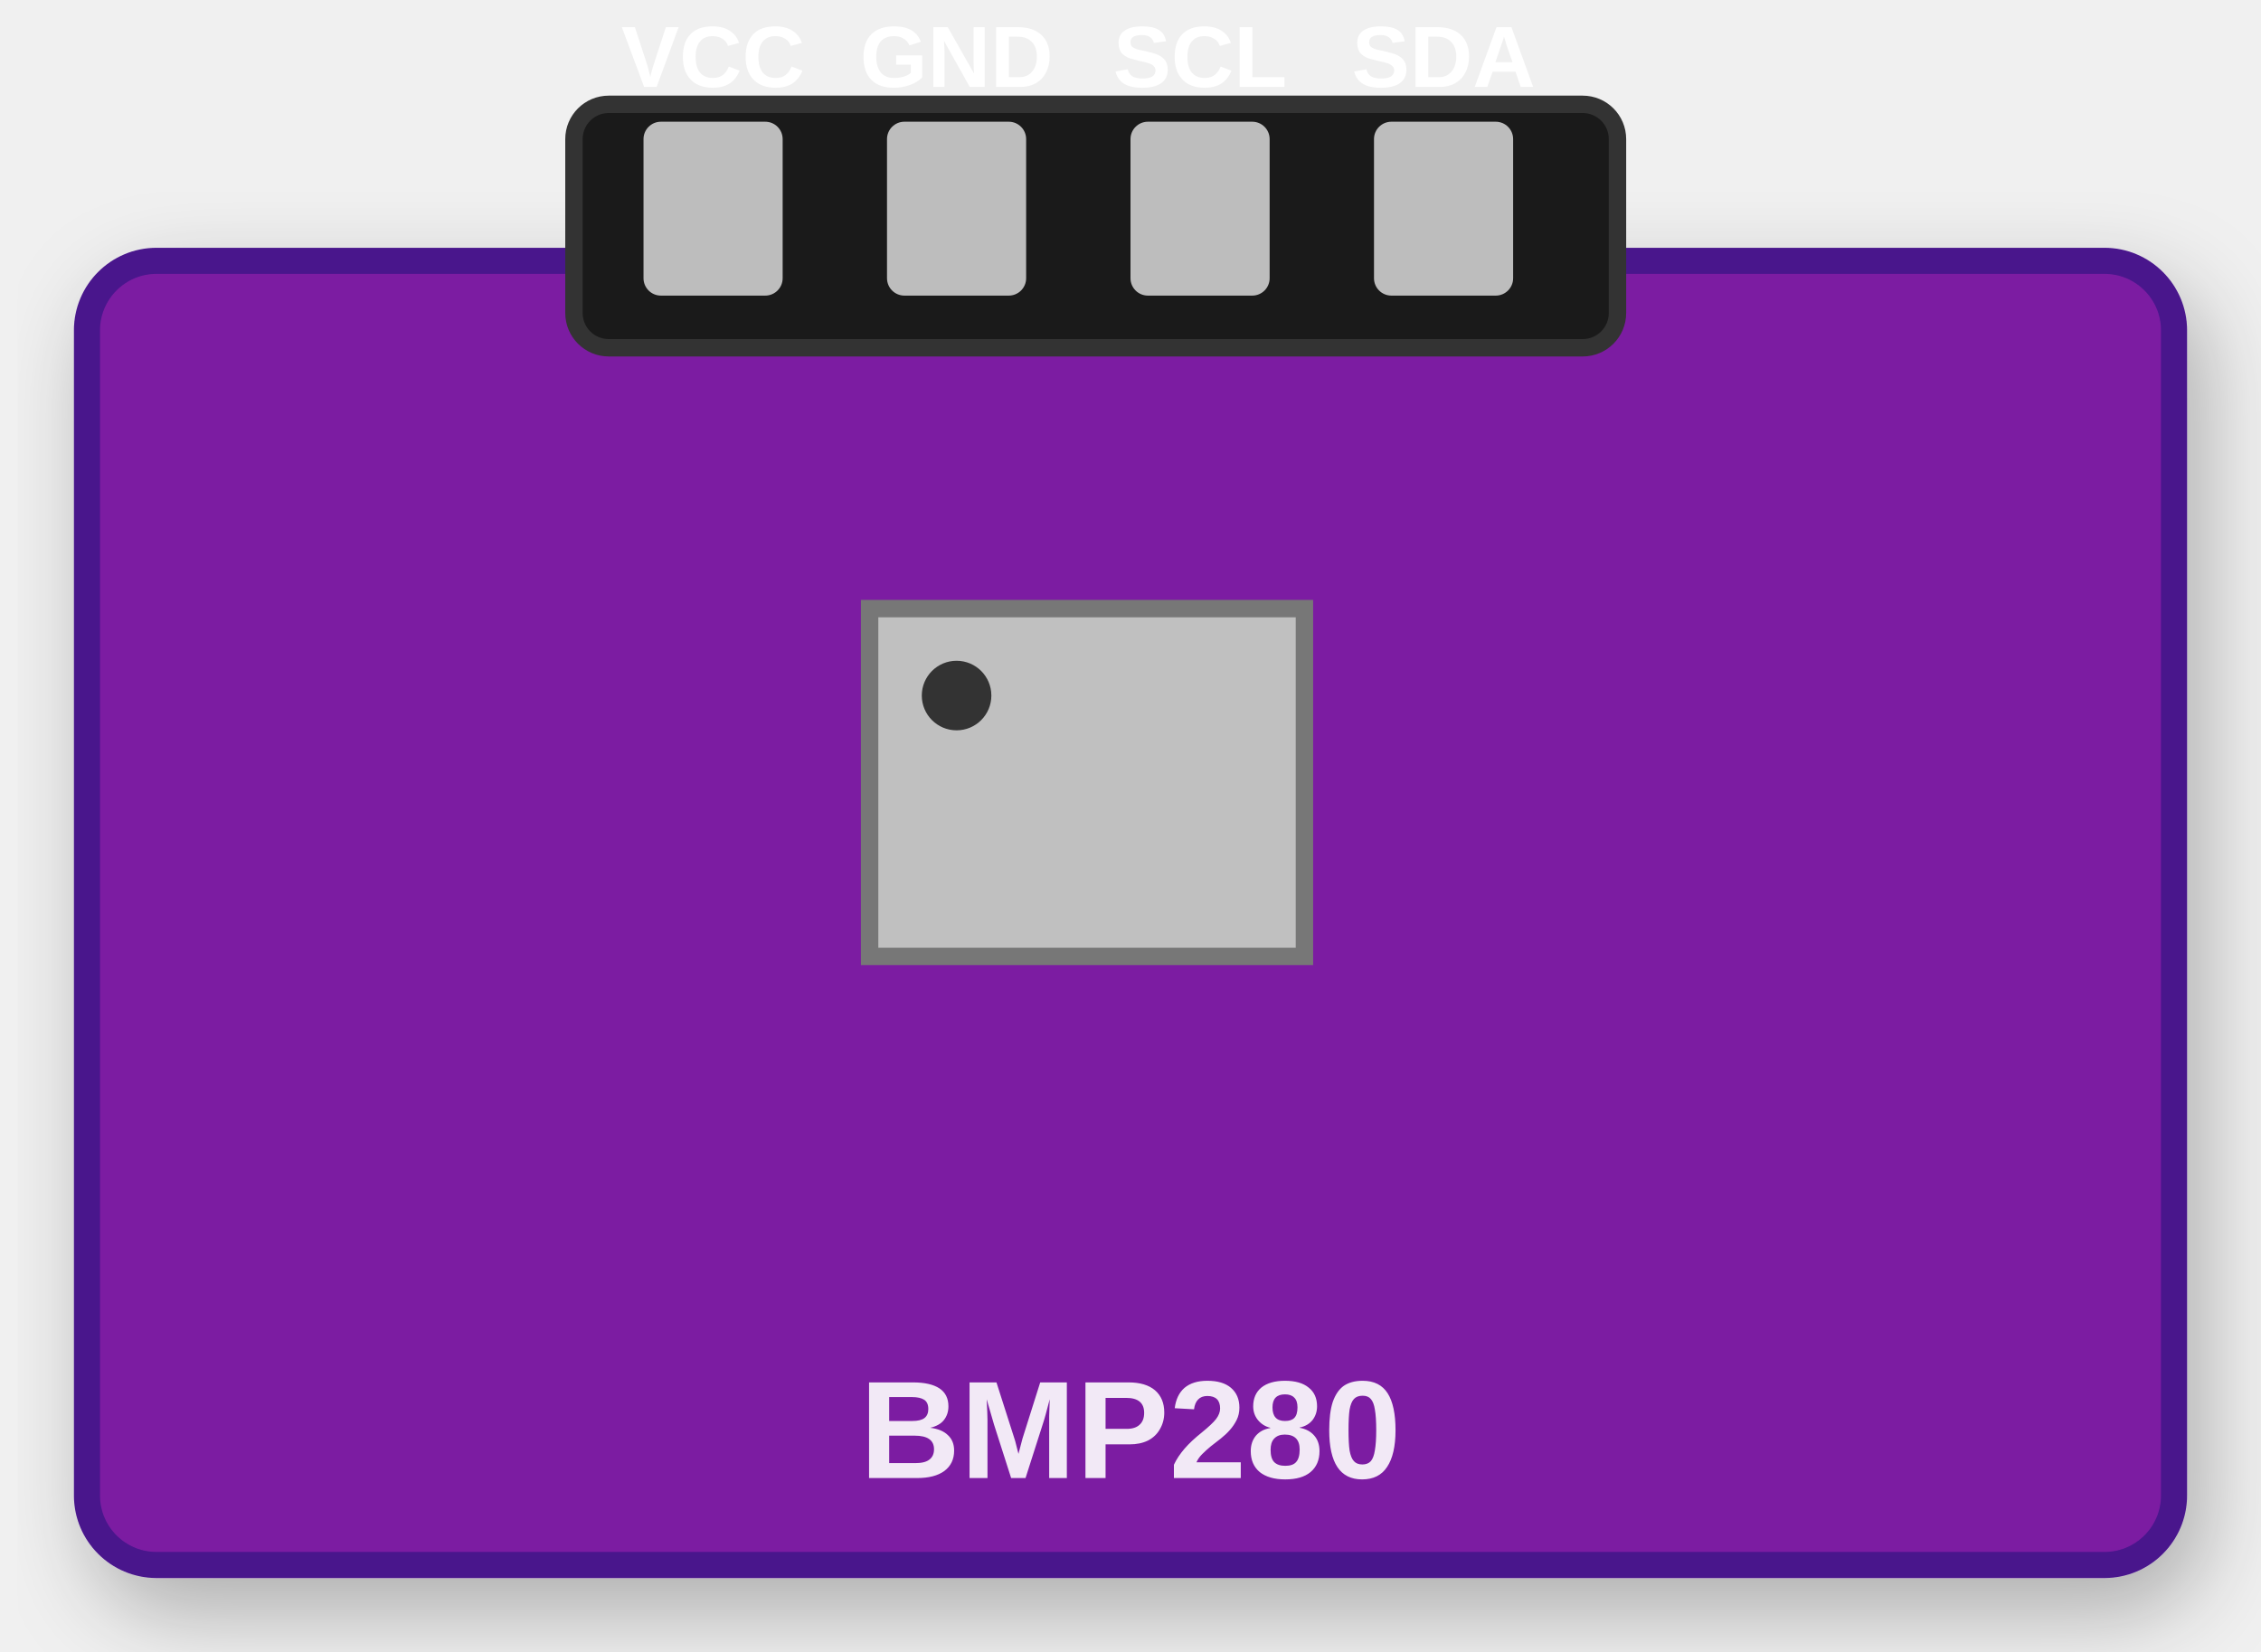
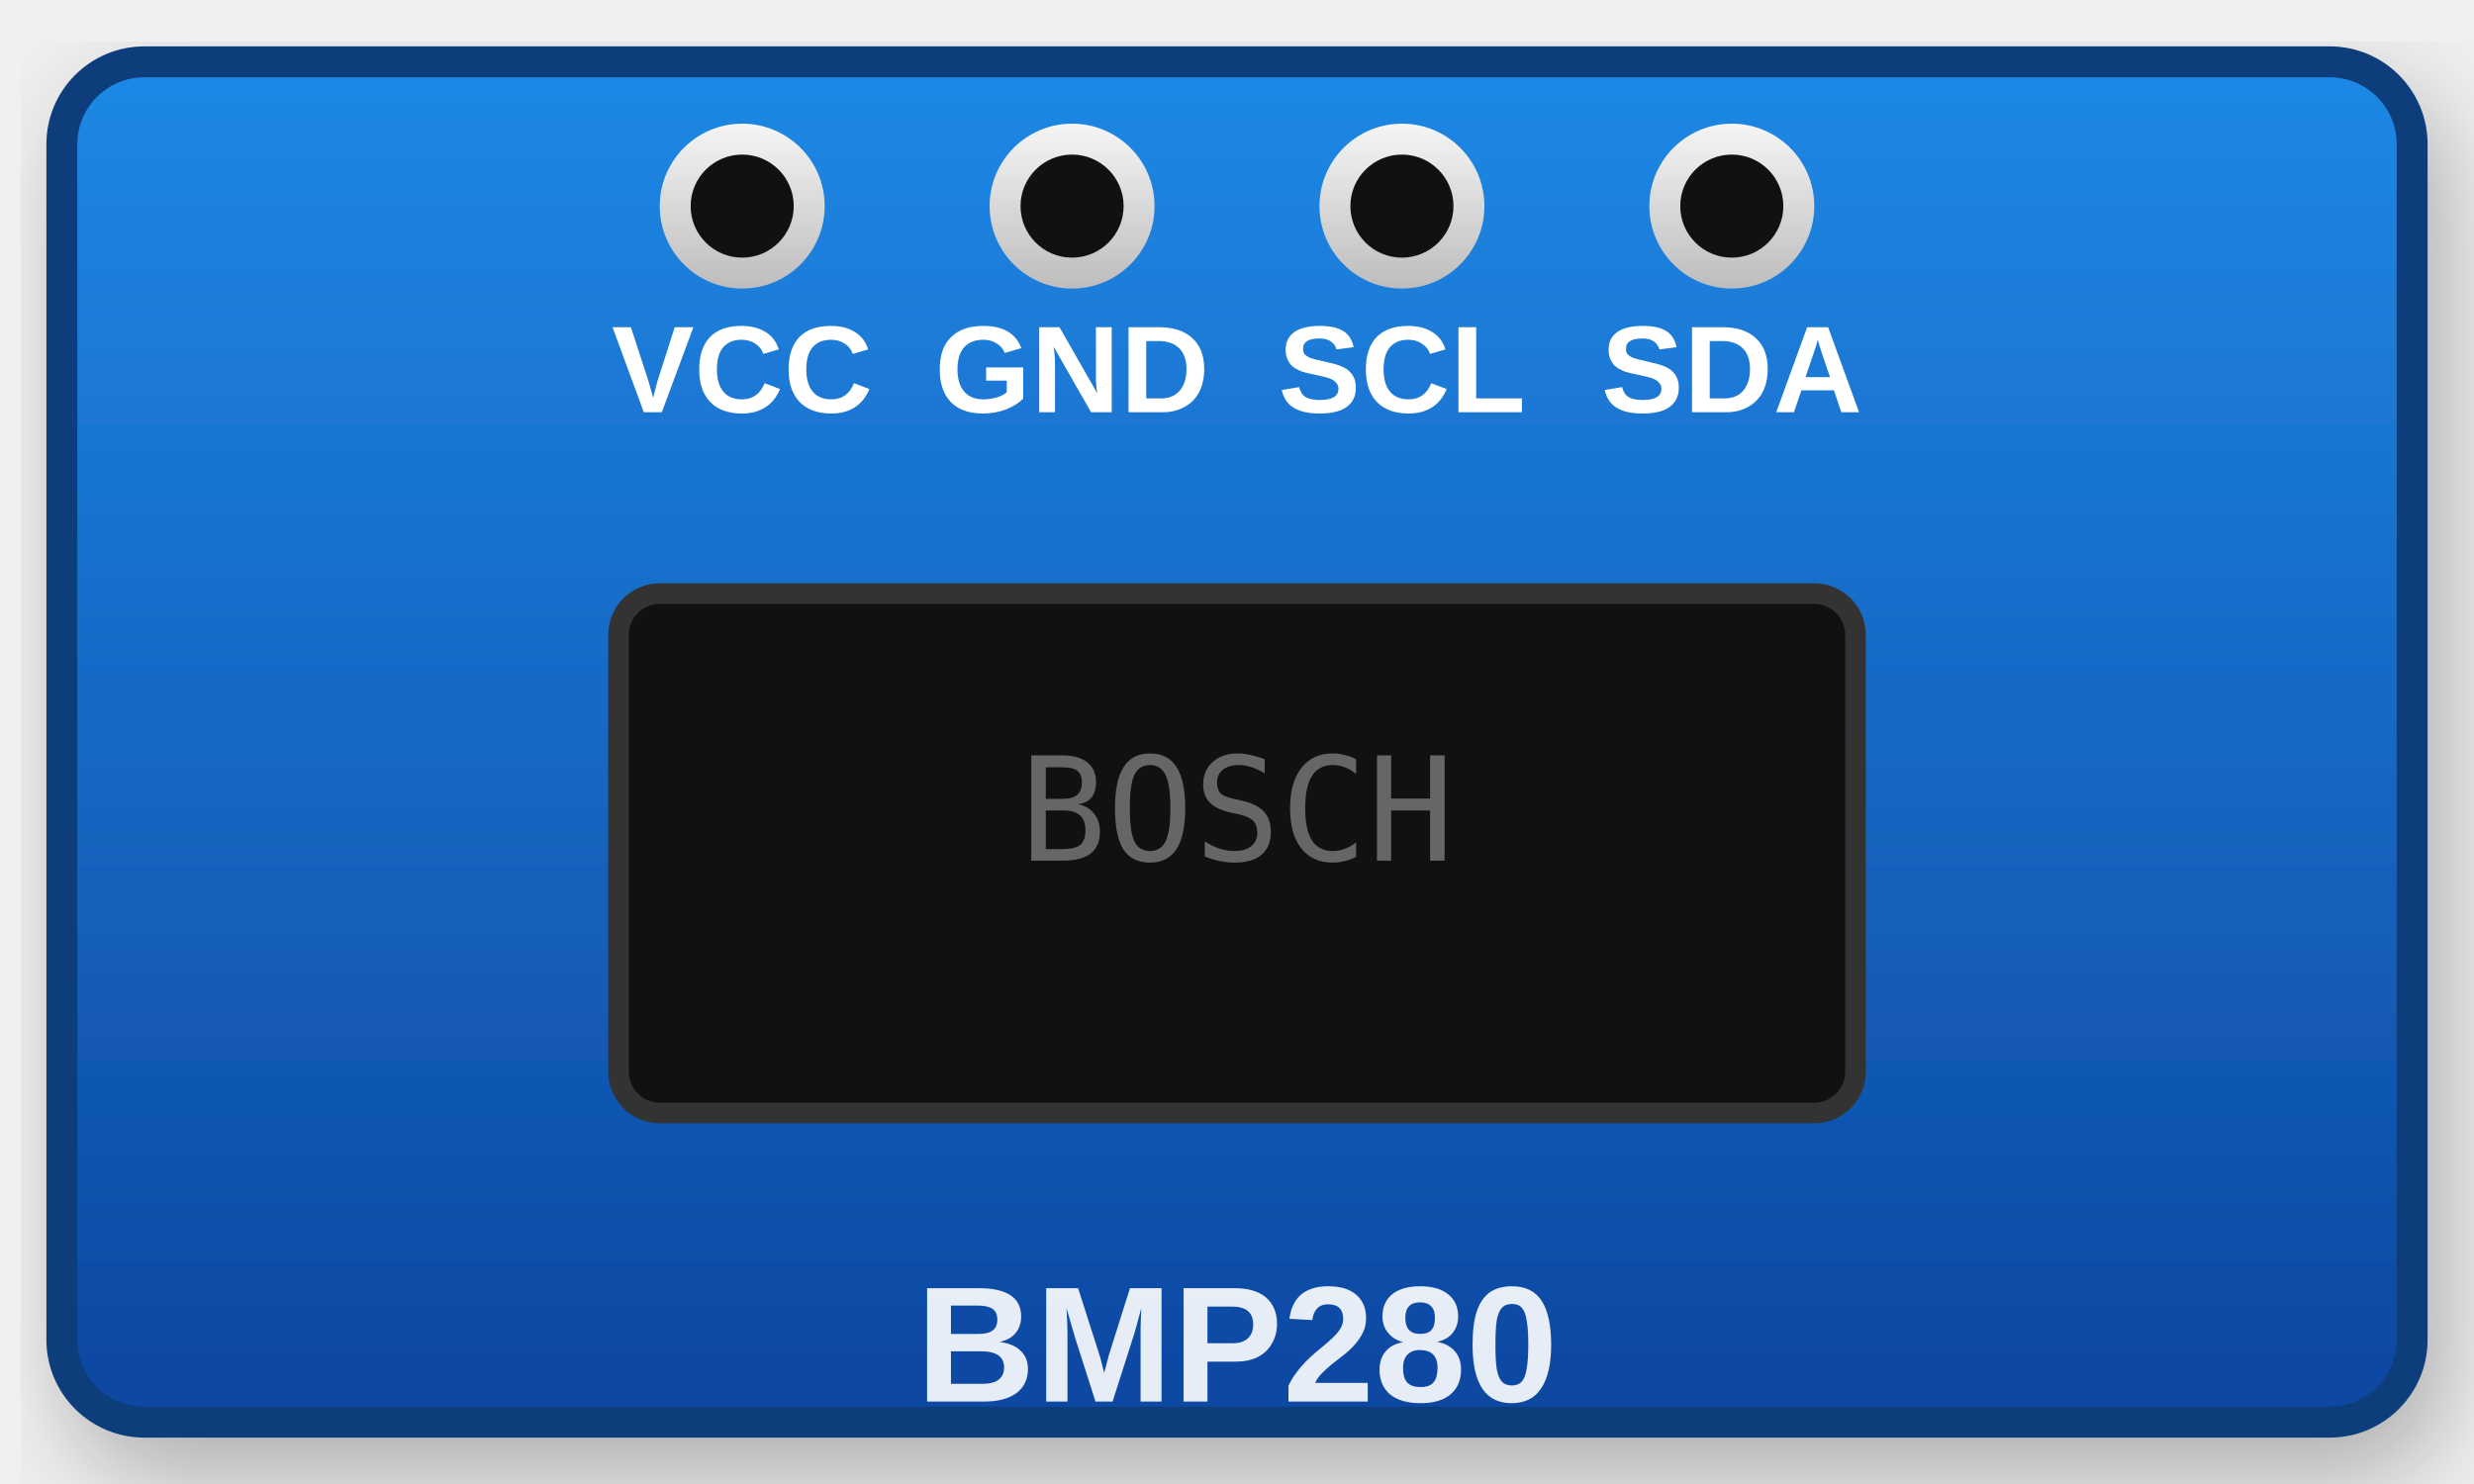
- <svg xmlns="http://www.w3.org/2000/svg" viewBox="0 0 130 95" width="130" height="95">
+ <svg xmlns="http://www.w3.org/2000/svg" viewBox="0 0 120 72" width="120" height="72">
  <defs>
-     <filter id="sh-bmp280" x="-8%" y="-8%" width="116%" height="116%">
+     <linearGradient id="pcb-bmp" x1="0" y1="0" x2="0" y2="1">
+       <stop offset="0%" stop-color="#1E88E5" />
+       <stop offset="100%" stop-color="#0D47A1" />
+     </linearGradient>
+     <linearGradient id="pcbTeal-bmp" x1="0" y1="0" x2="0" y2="1">
+       <stop offset="0%" stop-color="#00939d" />
+       <stop offset="100%" stop-color="#007982" />
+     </linearGradient>
+     <linearGradient id="metal-bmp" x1="0" y1="0" x2="0" y2="1">
+       <stop offset="0%" stop-color="#eee" />
+       <stop offset="50%" stop-color="#fff" />
+       <stop offset="100%" stop-color="#999" />
+     </linearGradient>
+     <linearGradient id="pin-bmp" x1="0" y1="0" x2="0" y2="1">
+       <stop offset="0%" stop-color="#f5f5f5" />
+       <stop offset="100%" stop-color="#bdbdbd" />
+     </linearGradient>
+     <filter id="sh-bmp" x="-8%" y="-8%" width="116%" height="116%">
      <feDropShadow dx="1" dy="2" stdDeviation="2.5" flood-opacity="0.28" />
    </filter>
+     <filter id="glow-bmp">
+       <feGaussianBlur stdDeviation="1.5" result="b" />
+       <feMerge>
+         <feMergeNode in="b" />
+         <feMergeNode in="SourceGraphic" />
+       </feMerge>
+     </filter>
  </defs>
-   <rect x="5" y="15" width="120" height="75" rx="4" fill="#7b1fa2" stroke="#4a148c" stroke-width="1.5" filter="url(#sh-bmp280)" />
-   <rect x="33.0" y="6" width="60" height="14" rx="2" fill="#1a1a1a" stroke="#333" />
-   <rect x="37.0" y="7" width="8" height="10" fill="#bdbdbd" rx="1" />
-   <text x="41.0" y="5" text-anchor="middle" fill="#fff" font-size="5" font-weight="bold" font-family="Arial,sans-serif">VCC</text>
-   <rect x="51.0" y="7" width="8" height="10" fill="#bdbdbd" rx="1" />
-   <text x="55.0" y="5" text-anchor="middle" fill="#fff" font-size="5" font-weight="bold" font-family="Arial,sans-serif">GND</text>
-   <rect x="65.0" y="7" width="8" height="10" fill="#bdbdbd" rx="1" />
-   <text x="69.0" y="5" text-anchor="middle" fill="#fff" font-size="5" font-weight="bold" font-family="Arial,sans-serif">SCL</text>
-   <rect x="79.0" y="7" width="8" height="10" fill="#bdbdbd" rx="1" />
-   <text x="83.0" y="5" text-anchor="middle" fill="#fff" font-size="5" font-weight="bold" font-family="Arial,sans-serif">SDA</text>
-   <rect x="50" y="35" width="25" height="20" fill="silver" stroke="#777" />
-   <circle cx="55" cy="40" r="2" fill="#333" />
-   <text x="65" y="85" text-anchor="middle" fill="#fff" font-size="8" font-weight="bold" font-family="Arial,sans-serif" opacity="0.9">BMP280</text>
+   <rect x="3" y="3" width="114" height="66" rx="4" fill="url(#pcb-bmp)" stroke="#0a3d7a" stroke-width="1.5" filter="url(#sh-bmp)" />
+   <circle cx="36" cy="10" r="4" fill="url(#pin-bmp)" />
+   <circle cx="36" cy="10" r="2.5" fill="#111" />
+   <text x="36" y="20" text-anchor="middle" fill="#fff" font-size="6" font-weight="bold" font-family="Arial,sans-serif">VCC</text>
+   <circle cx="52" cy="10" r="4" fill="url(#pin-bmp)" />
+   <circle cx="52" cy="10" r="2.5" fill="#111" />
+   <text x="52" y="20" text-anchor="middle" fill="#fff" font-size="6" font-weight="bold" font-family="Arial,sans-serif">GND</text>
+   <circle cx="68" cy="10" r="4" fill="url(#pin-bmp)" />
+   <circle cx="68" cy="10" r="2.5" fill="#111" />
+   <text x="68" y="20" text-anchor="middle" fill="#fff" font-size="6" font-weight="bold" font-family="Arial,sans-serif">SCL</text>
+   <circle cx="84" cy="10" r="4" fill="url(#pin-bmp)" />
+   <circle cx="84" cy="10" r="2.5" fill="#111" />
+   <text x="84" y="20" text-anchor="middle" fill="#fff" font-size="6" font-weight="bold" font-family="Arial,sans-serif">SDA</text>
+   <rect x="30" y="28.8" width="60" height="25.2" rx="2" fill="#111" stroke="#333" />
+   <text x="60" y="41.76" text-anchor="middle" fill="#666" font-size="7" font-family="monospace">BOSCH</text>
+   <text x="60" y="68" text-anchor="middle" fill="#fff" font-size="8" font-weight="bold" font-family="Arial,sans-serif" opacity="0.9">BMP280</text>
</svg>
